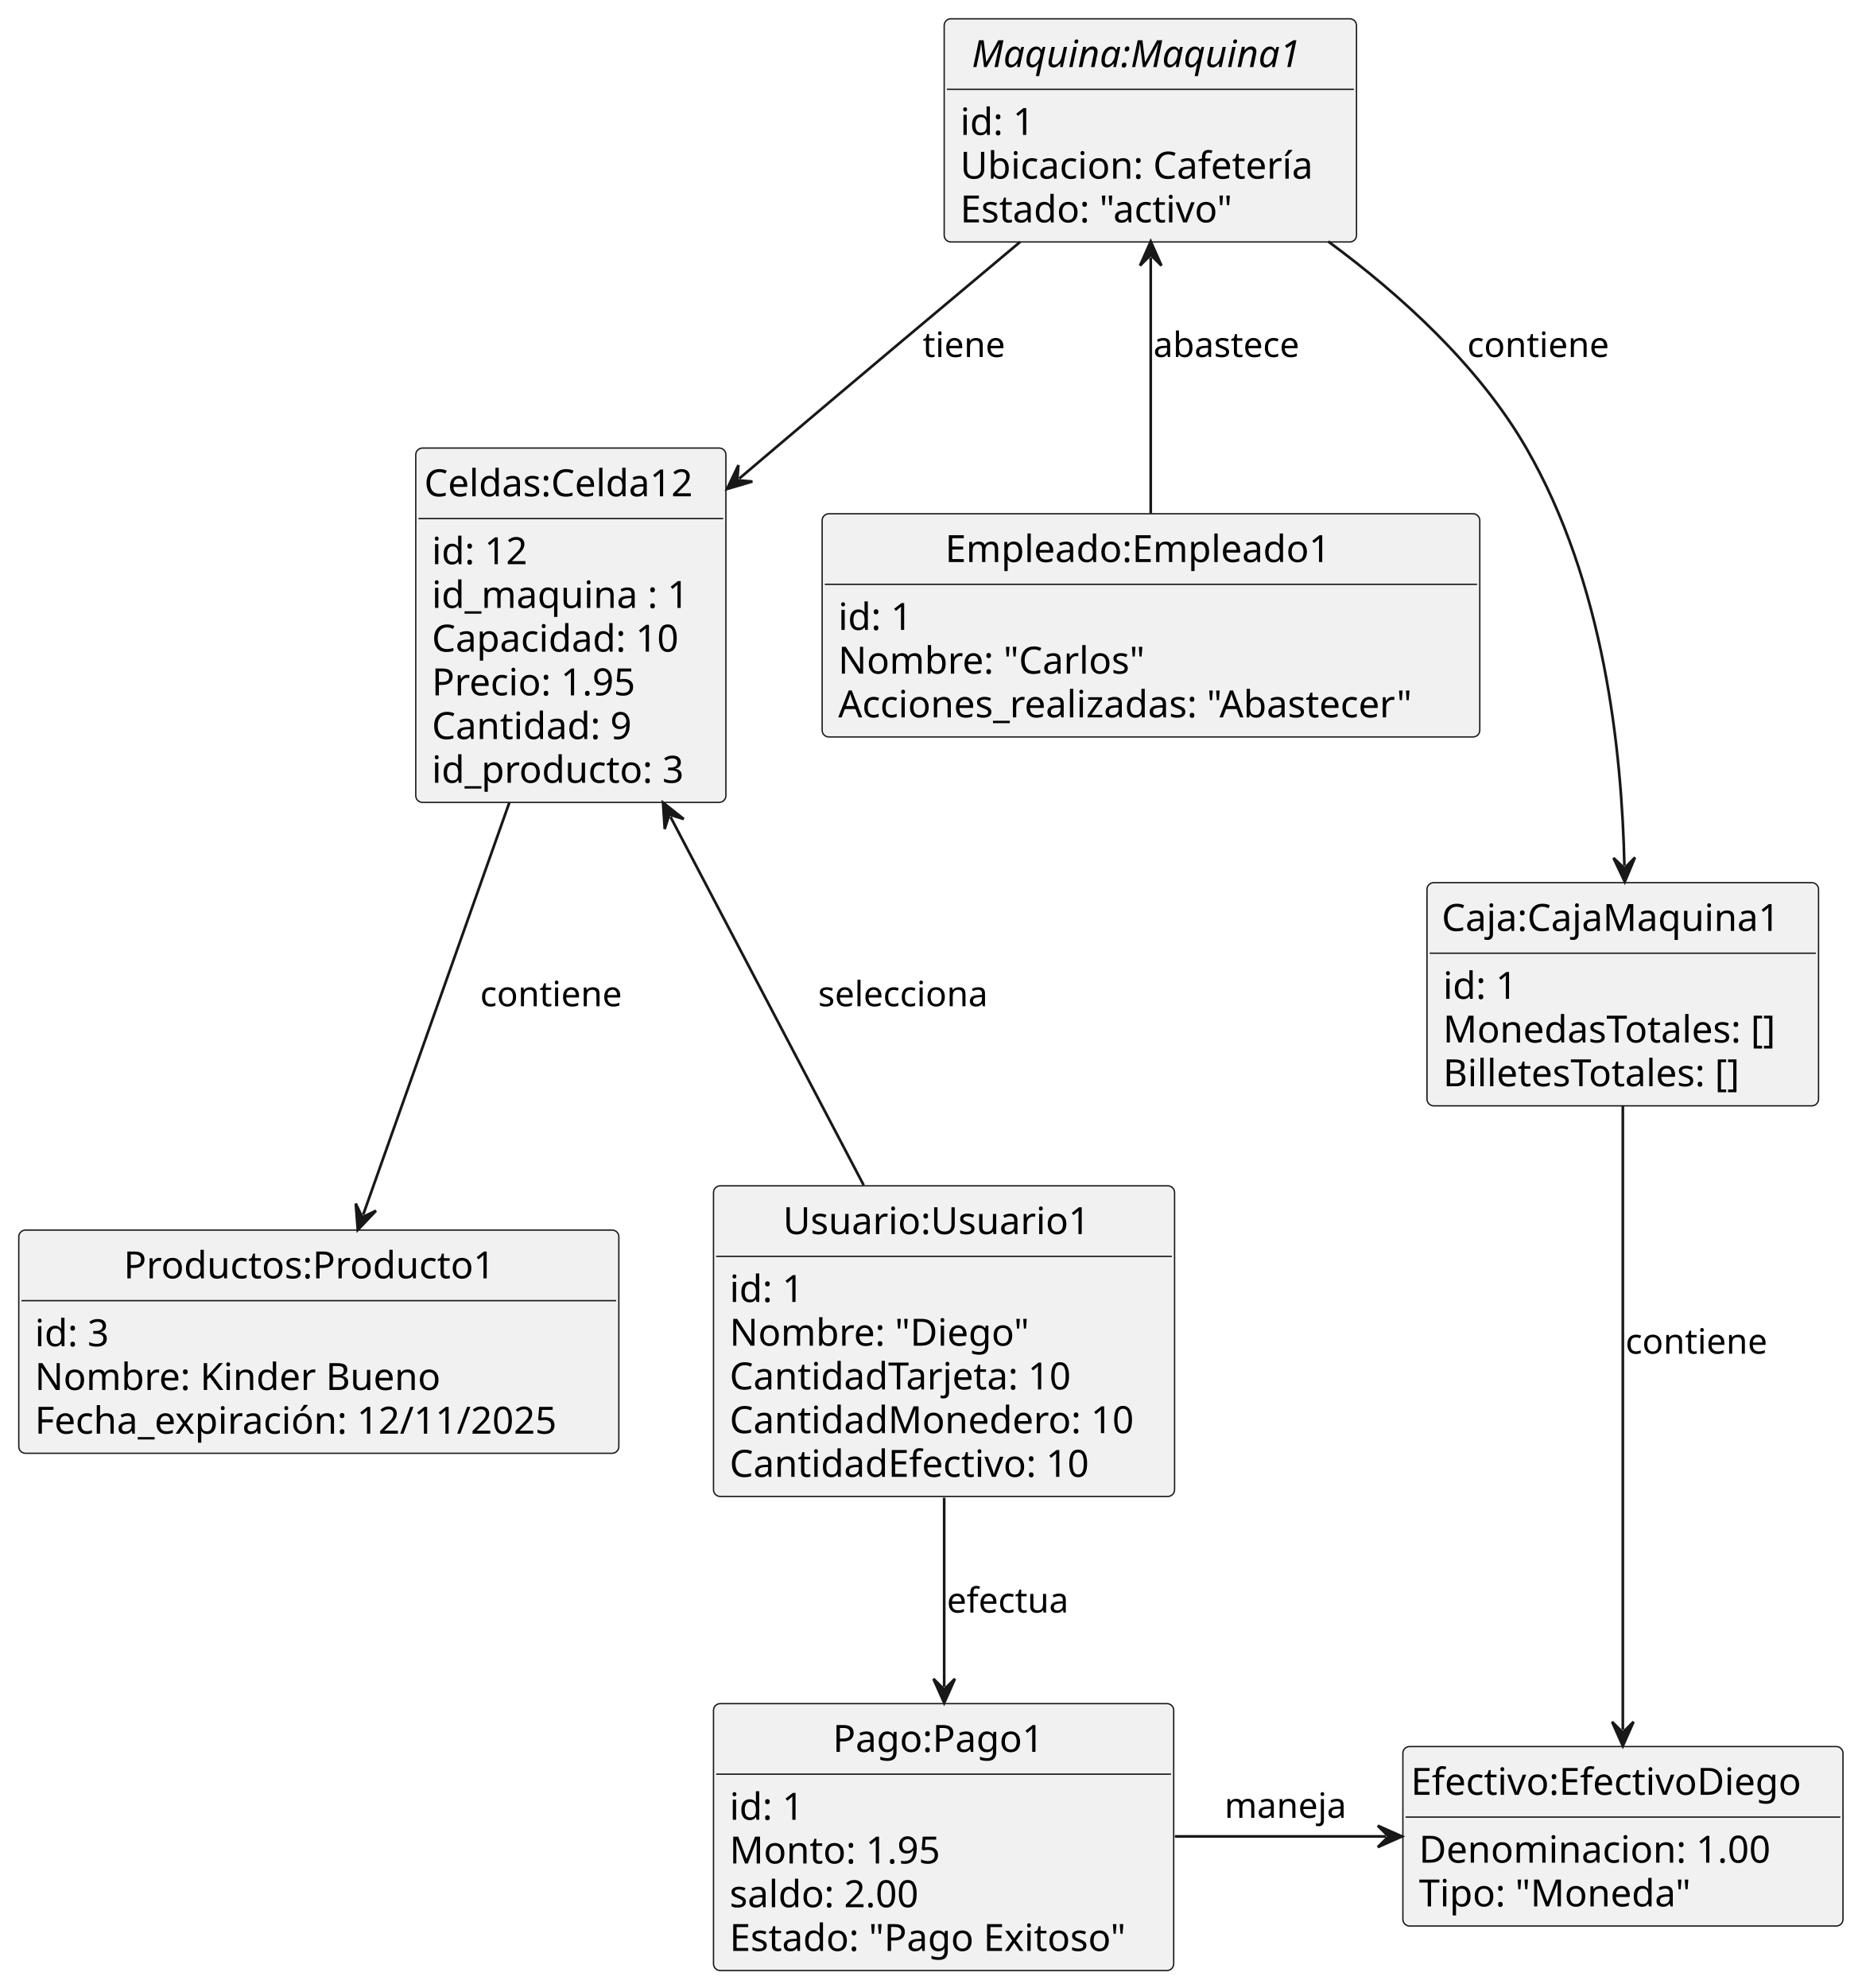
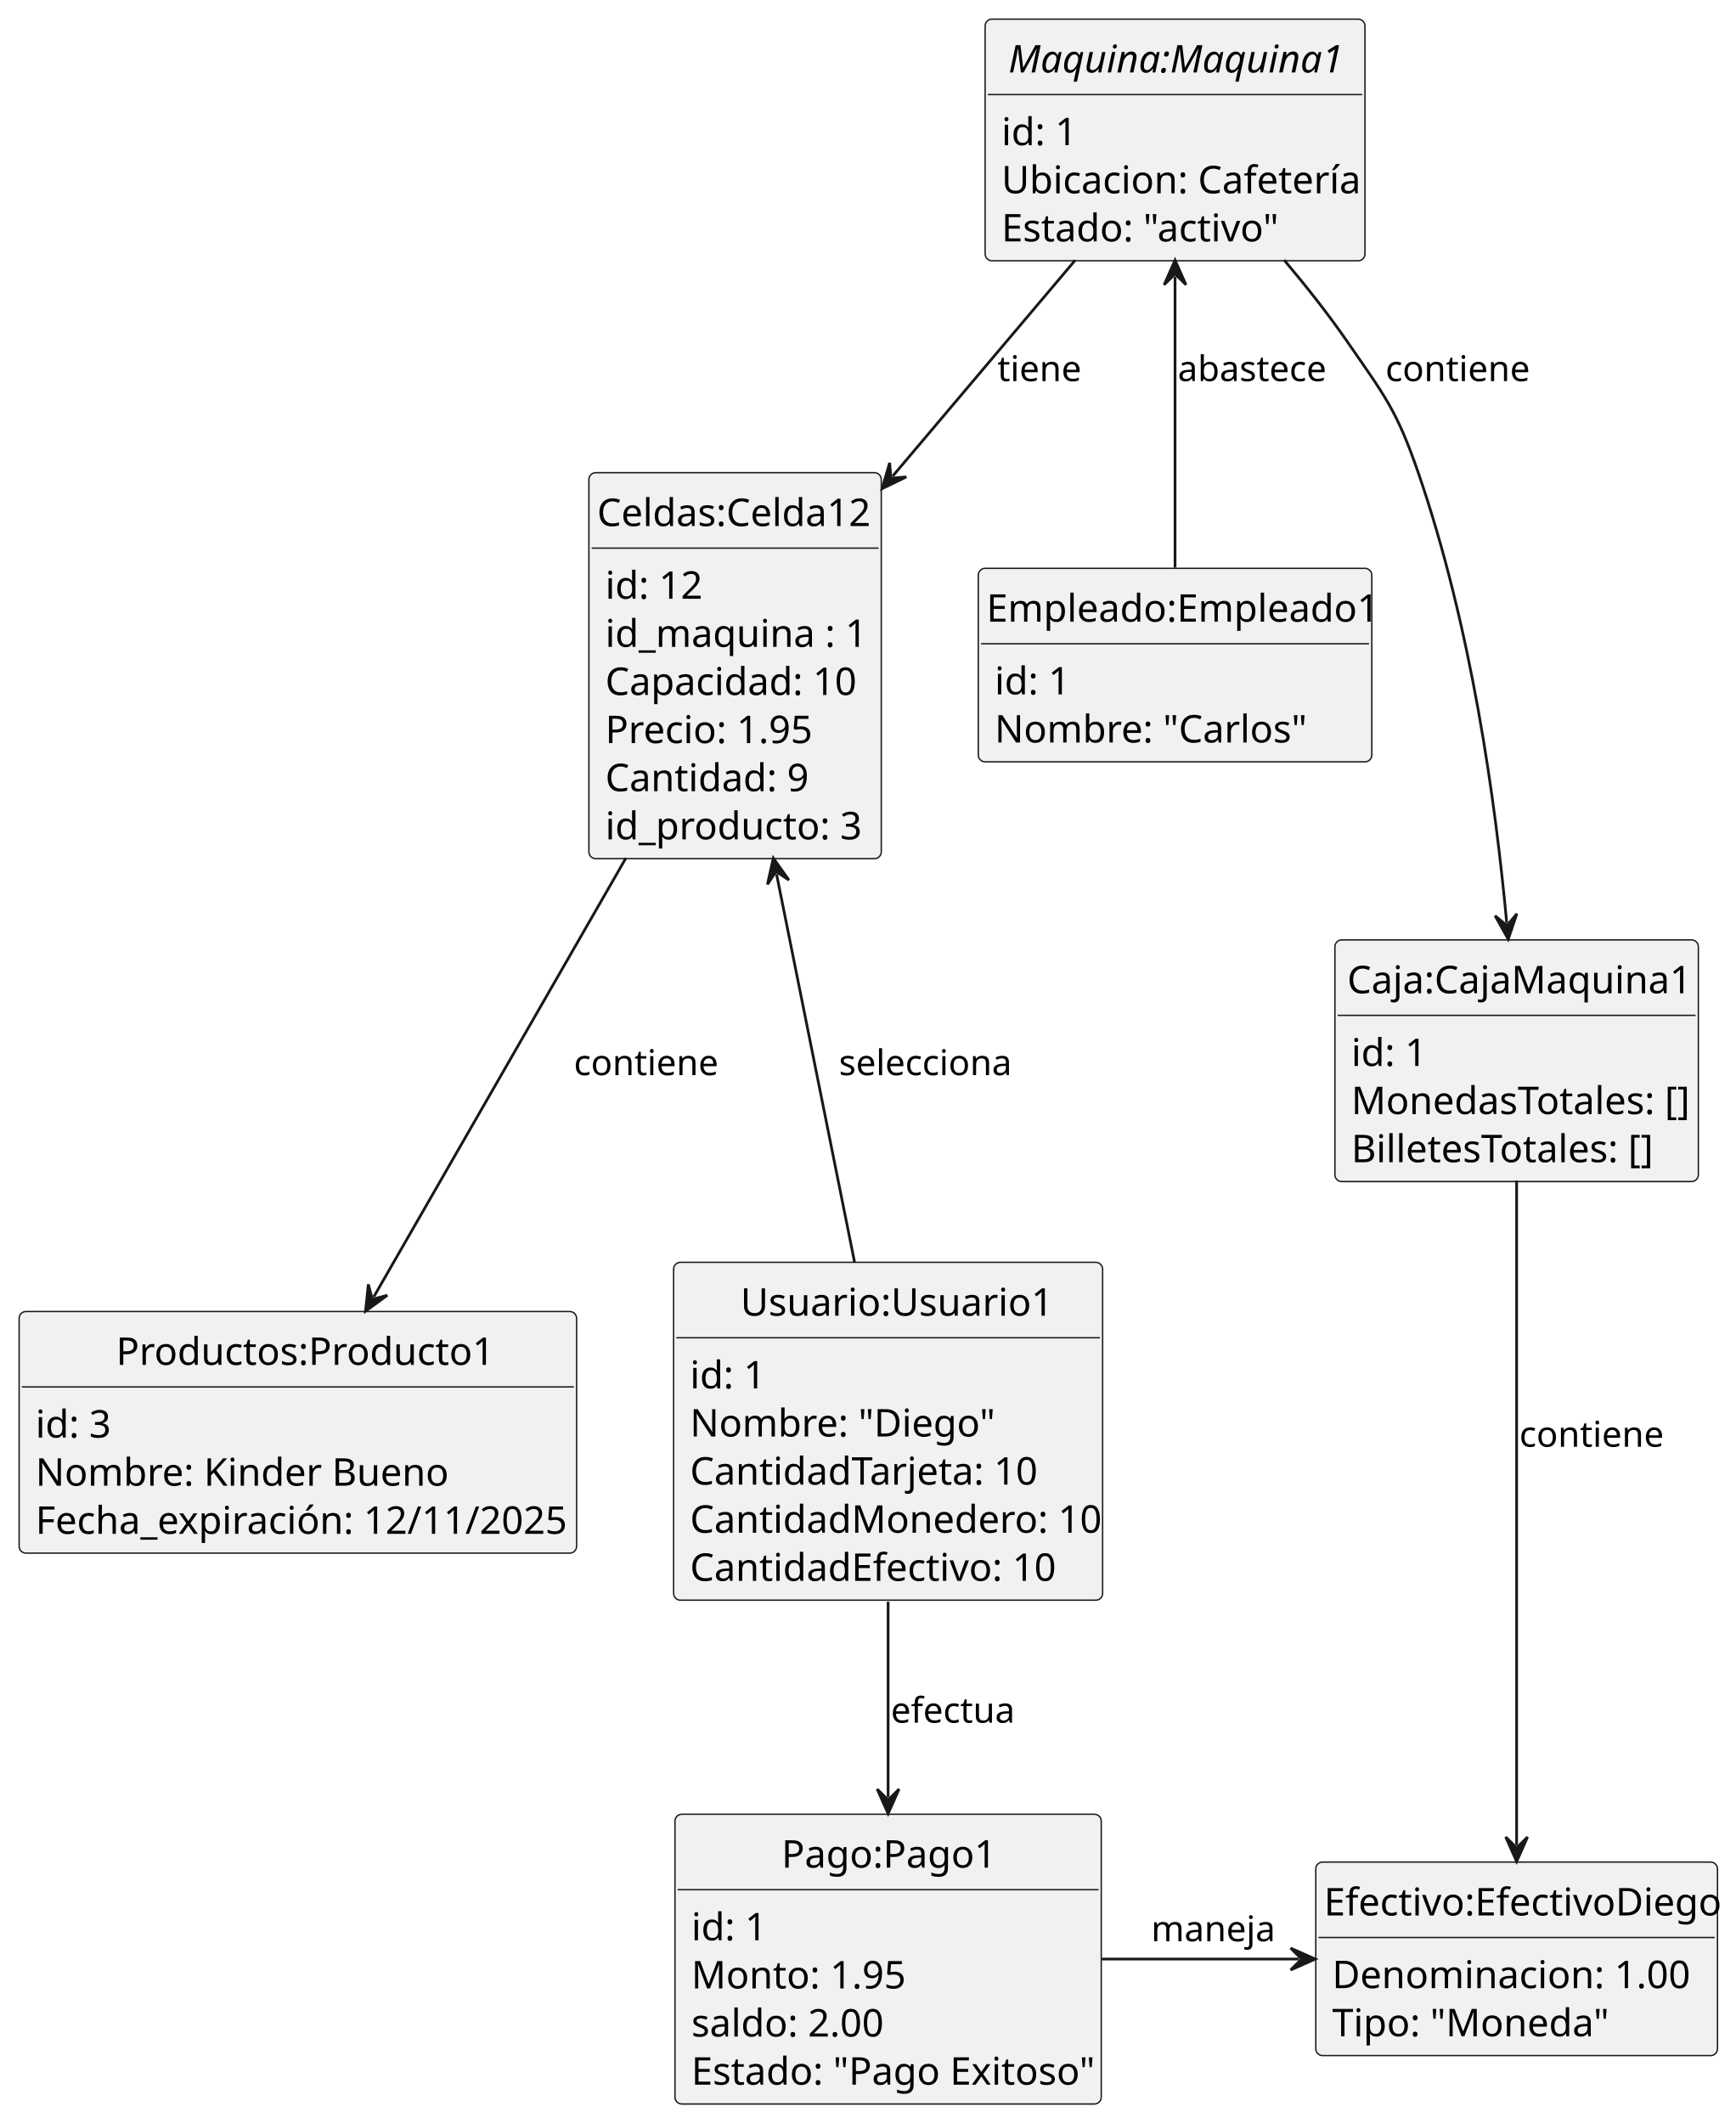
- <svg xmlns="http://www.w3.org/2000/svg" contentStyleType="text/css" data-diagram-type="CLASS" height="741px" preserveAspectRatio="none" style="width:694px;height:741px;background:#FFFFFF;" version="1.1" viewBox="0 0 694 741" width="694px" zoomAndPan="magnify">
+ <svg xmlns="http://www.w3.org/2000/svg" contentStyleType="text/css" height="777px" preserveAspectRatio="none" style="width:635px;height:777px;background:#FFFFFF;" version="1.1" viewBox="0 0 635 777" width="635px" zoomAndPan="magnify">
  <defs />
  <g>
    <g id="elem_Maquina:Maquina1">
-       <rect codeLine="3" fill="#F1F1F1" height="83.188" id="Maquina:Maquina1" rx="2.5" ry="2.5" style="stroke:#181818;stroke-width:0.5;" width="153.716" x="352" y="7" />
-       <text fill="#000000" font-family="sans-serif" font-size="14" font-style="italic" lengthAdjust="spacing" textLength="133.144" x="362.286" y="24.995">Maquina:Maquina1</text>
-       <line style="stroke:#181818;stroke-width:0.5;" x1="353" x2="504.716" y1="33.297" y2="33.297" />
-       <text fill="#000000" font-family="sans-serif" font-size="14" lengthAdjust="spacing" textLength="30.851" x="358" y="50.292">id: 1</text>
-       <text fill="#000000" font-family="sans-serif" font-size="14" lengthAdjust="spacing" textLength="141.716" x="358" y="66.589">Ubicacion: Cafetería</text>
-       <text fill="#000000" font-family="sans-serif" font-size="14" lengthAdjust="spacing" textLength="112.212" x="358" y="82.886">Estado: "activo"</text>
+       <rect codeLine="3" fill="#F1F1F1" height="88.438" id="Maquina:Maquina1" rx="2.5" ry="2.5" style="stroke:#181818;stroke-width:0.5;" width="139" x="360.5" y="7" />
+       <text fill="#000000" font-family="sans-serif" font-size="14" font-style="italic" lengthAdjust="spacing" textLength="122" x="369" y="26.533">Maquina:Maquina1</text>
+       <line style="stroke:#181818;stroke-width:0.5;" x1="361.5" x2="498.5" y1="34.609" y2="34.609" />
+       <text fill="#000000" font-family="sans-serif" font-size="14" lengthAdjust="spacing" textLength="27" x="366.5" y="53.143">id: 1</text>
+       <text fill="#000000" font-family="sans-serif" font-size="14" lengthAdjust="spacing" textLength="127" x="366.5" y="70.752">Ubicacion: Cafetería</text>
+       <text fill="#000000" font-family="sans-serif" font-size="14" lengthAdjust="spacing" textLength="99" x="366.5" y="88.361">Estado: "activo"</text>
    </g>
    <g id="elem_Celdas:Celda12">
-       <rect codeLine="9" fill="#F1F1F1" height="132.078" id="Celdas:Celda12" rx="2.5" ry="2.5" style="stroke:#181818;stroke-width:0.5;" width="115.619" x="155" y="167" />
-       <text fill="#000000" font-family="sans-serif" font-size="14" lengthAdjust="spacing" textLength="109.314" x="158.153" y="184.995">Celdas:Celda12</text>
-       <line style="stroke:#181818;stroke-width:0.5;" x1="156" x2="269.619" y1="193.297" y2="193.297" />
-       <text fill="#000000" font-family="sans-serif" font-size="14" lengthAdjust="spacing" textLength="39.758" x="161" y="210.292">id: 12</text>
-       <text fill="#000000" font-family="sans-serif" font-size="14" lengthAdjust="spacing" textLength="103.619" x="161" y="226.589">id_maquina : 1</text>
-       <text fill="#000000" font-family="sans-serif" font-size="14" lengthAdjust="spacing" textLength="100.741" x="161" y="242.886">Capacidad: 10</text>
-       <text fill="#000000" font-family="sans-serif" font-size="14" lengthAdjust="spacing" textLength="83.303" x="161" y="259.183">Precio: 1.95</text>
-       <text fill="#000000" font-family="sans-serif" font-size="14" lengthAdjust="spacing" textLength="81.033" x="161" y="275.479">Cantidad: 9</text>
-       <text fill="#000000" font-family="sans-serif" font-size="14" lengthAdjust="spacing" textLength="100.57" x="161" y="291.776">id_producto: 3</text>
+       <rect codeLine="9" fill="#F1F1F1" height="141.266" id="Celdas:Celda12" rx="2.5" ry="2.5" style="stroke:#181818;stroke-width:0.5;" width="107" x="215.5" y="173" />
+       <text fill="#000000" font-family="sans-serif" font-size="14" lengthAdjust="spacing" textLength="101" x="218.5" y="192.533">Celdas:Celda12</text>
+       <line style="stroke:#181818;stroke-width:0.5;" x1="216.5" x2="321.5" y1="200.609" y2="200.609" />
+       <text fill="#000000" font-family="sans-serif" font-size="14" lengthAdjust="spacing" textLength="35" x="221.5" y="219.143">id: 12</text>
+       <text fill="#000000" font-family="sans-serif" font-size="14" lengthAdjust="spacing" textLength="93" x="221.5" y="236.752">id_maquina : 1</text>
+       <text fill="#000000" font-family="sans-serif" font-size="14" lengthAdjust="spacing" textLength="92" x="221.5" y="254.361">Capacidad: 10</text>
+       <text fill="#000000" font-family="sans-serif" font-size="14" lengthAdjust="spacing" textLength="76" x="221.5" y="271.971">Precio: 1.95</text>
+       <text fill="#000000" font-family="sans-serif" font-size="14" lengthAdjust="spacing" textLength="73" x="221.5" y="289.58">Cantidad: 9</text>
+       <text fill="#000000" font-family="sans-serif" font-size="14" lengthAdjust="spacing" textLength="91" x="221.5" y="307.19">id_producto: 3</text>
    </g>
    <g id="elem_Productos:Producto1">
-       <rect codeLine="18" fill="#F1F1F1" height="83.188" id="Productos:Producto1" rx="2.5" ry="2.5" style="stroke:#181818;stroke-width:0.5;" width="223.709" x="7" y="458.5" />
-       <text fill="#000000" font-family="sans-serif" font-size="14" lengthAdjust="spacing" textLength="145.469" x="46.12" y="476.495">Productos:Producto1</text>
-       <line style="stroke:#181818;stroke-width:0.5;" x1="8" x2="229.709" y1="484.797" y2="484.797" />
-       <text fill="#000000" font-family="sans-serif" font-size="14" lengthAdjust="spacing" textLength="30.851" x="13" y="501.792">id: 3</text>
-       <text fill="#000000" font-family="sans-serif" font-size="14" lengthAdjust="spacing" textLength="159.277" x="13" y="518.089">Nombre: Kinder Bueno</text>
-       <text fill="#000000" font-family="sans-serif" font-size="14" lengthAdjust="spacing" textLength="211.709" x="13" y="534.386">Fecha_expiración: 12/11/2025</text>
+       <rect codeLine="18" fill="#F1F1F1" height="88.438" id="Productos:Producto1" rx="2.5" ry="2.5" style="stroke:#181818;stroke-width:0.5;" width="204" x="7" y="480" />
+       <text fill="#000000" font-family="sans-serif" font-size="14" lengthAdjust="spacing" textLength="133" x="42.5" y="499.533">Productos:Producto1</text>
+       <line style="stroke:#181818;stroke-width:0.5;" x1="8" x2="210" y1="507.609" y2="507.609" />
+       <text fill="#000000" font-family="sans-serif" font-size="14" lengthAdjust="spacing" textLength="27" x="13" y="526.143">id: 3</text>
+       <text fill="#000000" font-family="sans-serif" font-size="14" lengthAdjust="spacing" textLength="143" x="13" y="543.752">Nombre: Kinder Bueno</text>
+       <text fill="#000000" font-family="sans-serif" font-size="14" lengthAdjust="spacing" textLength="192" x="13" y="561.361">Fecha_expiración: 12/11/2025</text>
    </g>
    <g id="elem_Usuario:Usuario1">
-       <rect codeLine="25" fill="#F1F1F1" height="115.781" id="Usuario:Usuario1" rx="2.5" ry="2.5" style="stroke:#181818;stroke-width:0.5;" width="171.893" x="266" y="442" />
-       <text fill="#000000" font-family="sans-serif" font-size="14" lengthAdjust="spacing" textLength="120.032" x="291.93" y="459.995">Usuario:Usuario1</text>
-       <line style="stroke:#181818;stroke-width:0.5;" x1="267" x2="436.893" y1="468.297" y2="468.297" />
-       <text fill="#000000" font-family="sans-serif" font-size="14" lengthAdjust="spacing" textLength="30.851" x="272" y="485.292">id: 1</text>
-       <text fill="#000000" font-family="sans-serif" font-size="14" lengthAdjust="spacing" textLength="118.713" x="272" y="501.589">Nombre: "Diego"</text>
-       <text fill="#000000" font-family="sans-serif" font-size="14" lengthAdjust="spacing" textLength="139.398" x="272" y="517.886">CantidadTarjeta: 10</text>
-       <text fill="#000000" font-family="sans-serif" font-size="14" lengthAdjust="spacing" textLength="159.893" x="272" y="534.183">CantidadMonedero: 10</text>
-       <text fill="#000000" font-family="sans-serif" font-size="14" lengthAdjust="spacing" textLength="146.255" x="272" y="550.48">CantidadEfectivo: 10</text>
+       <rect codeLine="25" fill="#F1F1F1" height="123.656" id="Usuario:Usuario1" rx="2.5" ry="2.5" style="stroke:#181818;stroke-width:0.5;" width="157" x="246.5" y="462" />
+       <text fill="#000000" font-family="sans-serif" font-size="14" lengthAdjust="spacing" textLength="108" x="271" y="481.533">Usuario:Usuario1</text>
+       <line style="stroke:#181818;stroke-width:0.5;" x1="247.5" x2="402.5" y1="489.609" y2="489.609" />
+       <text fill="#000000" font-family="sans-serif" font-size="14" lengthAdjust="spacing" textLength="27" x="252.5" y="508.143">id: 1</text>
+       <text fill="#000000" font-family="sans-serif" font-size="14" lengthAdjust="spacing" textLength="104" x="252.5" y="525.752">Nombre: "Diego"</text>
+       <text fill="#000000" font-family="sans-serif" font-size="14" lengthAdjust="spacing" textLength="126" x="252.5" y="543.361">CantidadTarjeta: 10</text>
+       <text fill="#000000" font-family="sans-serif" font-size="14" lengthAdjust="spacing" textLength="145" x="252.5" y="560.971">CantidadMonedero: 10</text>
+       <text fill="#000000" font-family="sans-serif" font-size="14" lengthAdjust="spacing" textLength="131" x="252.5" y="578.58">CantidadEfectivo: 10</text>
    </g>
    <g id="elem_Pago:Pago1">
-       <rect codeLine="34" fill="#F1F1F1" height="99.484" id="Pago:Pago1" rx="2.5" ry="2.5" style="stroke:#181818;stroke-width:0.5;" width="171.565" x="266" y="635" />
-       <text fill="#000000" font-family="sans-serif" font-size="14" lengthAdjust="spacing" textLength="82.571" x="310.497" y="652.995">Pago:Pago1</text>
-       <line style="stroke:#181818;stroke-width:0.5;" x1="267" x2="436.565" y1="661.297" y2="661.297" />
-       <text fill="#000000" font-family="sans-serif" font-size="14" lengthAdjust="spacing" textLength="30.851" x="272" y="678.292">id: 1</text>
-       <text fill="#000000" font-family="sans-serif" font-size="14" lengthAdjust="spacing" textLength="83.911" x="272" y="694.589">Monto: 1.95</text>
-       <text fill="#000000" font-family="sans-serif" font-size="14" lengthAdjust="spacing" textLength="77.554" x="272" y="710.886">saldo: 2.00</text>
-       <text fill="#000000" font-family="sans-serif" font-size="14" lengthAdjust="spacing" textLength="159.565" x="272" y="727.183">Estado: "Pago Exitoso"</text>
+       <rect codeLine="34" fill="#F1F1F1" height="106.047" id="Pago:Pago1" rx="2.5" ry="2.5" style="stroke:#181818;stroke-width:0.5;" width="156" x="247" y="664" />
+       <text fill="#000000" font-family="sans-serif" font-size="14" lengthAdjust="spacing" textLength="78" x="286" y="683.533">Pago:Pago1</text>
+       <line style="stroke:#181818;stroke-width:0.5;" x1="248" x2="402" y1="691.609" y2="691.609" />
+       <text fill="#000000" font-family="sans-serif" font-size="14" lengthAdjust="spacing" textLength="27" x="253" y="710.143">id: 1</text>
+       <text fill="#000000" font-family="sans-serif" font-size="14" lengthAdjust="spacing" textLength="75" x="253" y="727.752">Monto: 1.95</text>
+       <text fill="#000000" font-family="sans-serif" font-size="14" lengthAdjust="spacing" textLength="70" x="253" y="745.361">saldo: 2.00</text>
+       <text fill="#000000" font-family="sans-serif" font-size="14" lengthAdjust="spacing" textLength="144" x="253" y="762.971">Estado: "Pago Exitoso"</text>
    </g>
    <g id="elem_Empleado:Empleado1">
-       <rect codeLine="41" fill="#F1F1F1" height="83.188" id="Empleado:Empleado1" rx="2.5" ry="2.5" style="stroke:#181818;stroke-width:0.5;" width="245.174" x="306.5" y="191.5" />
-       <text fill="#000000" font-family="sans-serif" font-size="14" lengthAdjust="spacing" textLength="153.433" x="352.371" y="209.495">Empleado:Empleado1</text>
-       <line style="stroke:#181818;stroke-width:0.5;" x1="307.5" x2="550.674" y1="217.797" y2="217.797" />
-       <text fill="#000000" font-family="sans-serif" font-size="14" lengthAdjust="spacing" textLength="30.851" x="312.5" y="234.792">id: 1</text>
-       <text fill="#000000" font-family="sans-serif" font-size="14" lengthAdjust="spacing" textLength="121.837" x="312.5" y="251.089">Nombre: "Carlos"</text>
-       <text fill="#000000" font-family="sans-serif" font-size="14" lengthAdjust="spacing" textLength="233.174" x="312.5" y="267.386">Acciones_realizadas: "Abastecer"</text>
+       <rect codeLine="41" fill="#F1F1F1" height="70.828" id="Empleado:Empleado1" rx="2.5" ry="2.5" style="stroke:#181818;stroke-width:0.5;" width="144" x="358" y="208" />
+       <text fill="#000000" font-family="sans-serif" font-size="14" lengthAdjust="spacing" textLength="138" x="361" y="227.533">Empleado:Empleado1</text>
+       <line style="stroke:#181818;stroke-width:0.5;" x1="359" x2="501" y1="235.609" y2="235.609" />
+       <text fill="#000000" font-family="sans-serif" font-size="14" lengthAdjust="spacing" textLength="27" x="364" y="254.143">id: 1</text>
+       <text fill="#000000" font-family="sans-serif" font-size="14" lengthAdjust="spacing" textLength="108" x="364" y="271.752">Nombre: "Carlos"</text>
    </g>
    <g id="elem_Caja:CajaMaquina1">
-       <rect codeLine="48" fill="#F1F1F1" height="83.188" id="Caja:CajaMaquina1" rx="2.5" ry="2.5" style="stroke:#181818;stroke-width:0.5;" width="145.964" x="532" y="329" />
-       <text fill="#000000" font-family="sans-serif" font-size="14" lengthAdjust="spacing" textLength="135.03" x="537.467" y="346.995">Caja:CajaMaquina1</text>
-       <line style="stroke:#181818;stroke-width:0.5;" x1="533" x2="676.964" y1="355.297" y2="355.297" />
-       <text fill="#000000" font-family="sans-serif" font-size="14" lengthAdjust="spacing" textLength="30.851" x="538" y="372.292">id: 1</text>
-       <text fill="#000000" font-family="sans-serif" font-size="14" lengthAdjust="spacing" textLength="133.964" x="538" y="388.589">MonedasTotales: []</text>
-       <text fill="#000000" font-family="sans-serif" font-size="14" lengthAdjust="spacing" textLength="122.356" x="538" y="404.886">BilletesTotales: []</text>
+       <rect codeLine="47" fill="#F1F1F1" height="88.438" id="Caja:CajaMaquina1" rx="2.5" ry="2.5" style="stroke:#181818;stroke-width:0.5;" width="133" x="488.5" y="344" />
+       <text fill="#000000" font-family="sans-serif" font-size="14" lengthAdjust="spacing" textLength="124" x="493" y="363.533">Caja:CajaMaquina1</text>
+       <line style="stroke:#181818;stroke-width:0.5;" x1="489.5" x2="620.5" y1="371.609" y2="371.609" />
+       <text fill="#000000" font-family="sans-serif" font-size="14" lengthAdjust="spacing" textLength="27" x="494.5" y="390.143">id: 1</text>
+       <text fill="#000000" font-family="sans-serif" font-size="14" lengthAdjust="spacing" textLength="121" x="494.5" y="407.752">MonedasTotales: []</text>
+       <text fill="#000000" font-family="sans-serif" font-size="14" lengthAdjust="spacing" textLength="108" x="494.5" y="425.361">BilletesTotales: []</text>
    </g>
    <g id="elem_Efectivo:EfectivoDiego">
-       <rect codeLine="54" fill="#F1F1F1" height="66.891" id="Efectivo:EfectivoDiego" rx="2.5" ry="2.5" style="stroke:#181818;stroke-width:0.5;" width="164.081" x="523" y="651" />
-       <text fill="#000000" font-family="sans-serif" font-size="14" lengthAdjust="spacing" textLength="158.081" x="526" y="668.995">Efectivo:EfectivoDiego</text>
-       <line style="stroke:#181818;stroke-width:0.5;" x1="524" x2="686.081" y1="677.297" y2="677.297" />
-       <text fill="#000000" font-family="sans-serif" font-size="14" lengthAdjust="spacing" textLength="141.176" x="529" y="694.292">Denominacion: 1.00</text>
-       <text fill="#000000" font-family="sans-serif" font-size="14" lengthAdjust="spacing" textLength="107.536" x="529" y="710.589">Tipo: "Moneda"</text>
+       <rect codeLine="53" fill="#F1F1F1" height="70.828" id="Efectivo:EfectivoDiego" rx="2.5" ry="2.5" style="stroke:#181818;stroke-width:0.5;" width="147" x="481.5" y="681.5" />
+       <text fill="#000000" font-family="sans-serif" font-size="14" lengthAdjust="spacing" textLength="141" x="484.5" y="701.033">Efectivo:EfectivoDiego</text>
+       <line style="stroke:#181818;stroke-width:0.5;" x1="482.5" x2="627.5" y1="709.109" y2="709.109" />
+       <text fill="#000000" font-family="sans-serif" font-size="14" lengthAdjust="spacing" textLength="126" x="487.5" y="727.643">Denominacion: 1.00</text>
+       <text fill="#000000" font-family="sans-serif" font-size="14" lengthAdjust="spacing" textLength="97" x="487.5" y="745.252">Tipo: "Moneda"</text>
    </g>
    <g id="link_Maquina:Maquina1_Celdas:Celda12">
-       <path codeLine="61" d="M380.31,90.17 C353.35,112.74 319.26,141.36 289,167 C283.17,171.94 281.668,173.21 275.608,178.37 " fill="transparent" id="Maquina:Maquina1-to-Celdas:Celda12" style="stroke:#181818;stroke-width:1;" />
-       <polygon fill="#181818" points="271.04,182.26,280.486,179.471,274.847,179.018,275.299,173.38,271.04,182.26" style="stroke:#181818;stroke-width:1;" />
-       <text fill="#000000" font-family="sans-serif" font-size="13" lengthAdjust="spacing" textLength="32.944" x="344" y="133.067">tiene</text>
+       <path codeLine="60" d="M393.47,95.23 C372.59,119.93 349.904,146.778 326.673,174.258 " fill="none" id="Maquina:Maquina1-to-Celdas:Celda12" style="stroke:#181818;stroke-width:1.0;" />
+       <polygon fill="#181818" points="322.8,178.84,331.665,174.549,326.028,175.022,325.555,169.384,322.8,178.84" style="stroke:#181818;stroke-width:1.0;" />
+       <text fill="#000000" font-family="sans-serif" font-size="13" lengthAdjust="spacing" textLength="28" x="365" y="139.495">tiene</text>
    </g>
    <g id="link_Celdas:Celda12_Productos:Producto1">
-       <path codeLine="62" d="M189.88,299.17 C172.22,348.97 150.426,410.415 135.396,452.775 " fill="transparent" id="Celdas:Celda12-to-Productos:Producto1" style="stroke:#181818;stroke-width:1;" />
-       <polygon fill="#181818" points="133.39,458.43,140.169,451.286,135.062,453.718,132.63,448.611,133.39,458.43" style="stroke:#181818;stroke-width:1;" />
-       <text fill="#000000" font-family="sans-serif" font-size="13" lengthAdjust="spacing" textLength="56.285" x="179" y="375.067">contiene</text>
+       <path codeLine="61" d="M229.04,314.06 C199.14,366.1 162.179,430.427 136.759,474.677 " fill="none" id="Celdas:Celda12-to-Productos:Producto1" style="stroke:#181818;stroke-width:1.0;" />
+       <polygon fill="#181818" points="133.77,479.88,141.721,474.068,136.261,475.545,134.785,470.084,133.77,479.88" style="stroke:#181818;stroke-width:1.0;" />
+       <text fill="#000000" font-family="sans-serif" font-size="13" lengthAdjust="spacing" textLength="49" x="210" y="393.495">contiene</text>
    </g>
    <g id="link_Celdas:Celda12_Usuario:Usuario1">
-       <path codeLine="63" d="M249.967,304.483 C272.877,348.153 299.97,399.81 321.97,441.74 " fill="transparent" id="Celdas:Celda12-backto-Usuario:Usuario1" style="stroke:#181818;stroke-width:1;" />
-       <polygon fill="#181818" points="247.18,299.17,247.819,308.998,249.503,303.598,254.903,305.282,247.18,299.17" style="stroke:#181818;stroke-width:1;" />
-       <text fill="#000000" font-family="sans-serif" font-size="13" lengthAdjust="spacing" textLength="68.447" x="305" y="375.067">selecciona</text>
+       <path codeLine="62" d="M284.172,319.942 C293.302,365.372 303.94,418.26 312.71,461.9 " fill="none" id="Celdas:Celda12-backto-Usuario:Usuario1" style="stroke:#181818;stroke-width:1.0;" />
+       <polygon fill="#181818" points="282.99,314.06,280.842,323.672,283.975,318.962,288.685,322.096,282.99,314.06" style="stroke:#181818;stroke-width:1.0;" />
+       <text fill="#000000" font-family="sans-serif" font-size="13" lengthAdjust="spacing" textLength="62" x="307" y="393.495">selecciona</text>
    </g>
    <g id="link_Usuario:Usuario1_Pago:Pago1">
-       <path codeLine="64" d="M352,558.24 C352,582.81 352,605.21 352,628.75 " fill="transparent" id="Usuario:Usuario1-to-Pago:Pago1" style="stroke:#181818;stroke-width:1;" />
-       <polygon fill="#181818" points="352,634.75,356,625.75,352,629.75,348,625.75,352,634.75" style="stroke:#181818;stroke-width:1;" />
-       <text fill="#000000" font-family="sans-serif" font-size="13" lengthAdjust="spacing" textLength="49.023" x="353" y="601.067">efectua</text>
+       <path codeLine="63" d="M325,586.22 C325,611.21 325,633.81 325,657.79 " fill="none" id="Usuario:Usuario1-to-Pago:Pago1" style="stroke:#181818;stroke-width:1.0;" />
+       <polygon fill="#181818" points="325,663.79,329,654.79,325,658.79,321,654.79,325,663.79" style="stroke:#181818;stroke-width:1.0;" />
+       <text fill="#000000" font-family="sans-serif" font-size="13" lengthAdjust="spacing" textLength="42" x="326" y="630.495">efectua</text>
    </g>
    <g id="link_Maquina:Maquina1_Empleado:Empleado1">
-       <path codeLine="65" d="M429,96 C429,126.14 429,161.11 429,191.3 " fill="transparent" id="Maquina:Maquina1-backto-Empleado:Empleado1" style="stroke:#181818;stroke-width:1;" />
-       <polygon fill="#181818" points="429,90,425,99,429,95,433,99,429,90" style="stroke:#181818;stroke-width:1;" />
-       <text fill="#000000" font-family="sans-serif" font-size="13" lengthAdjust="spacing" textLength="59.198" x="430" y="133.067">abastece</text>
+       <path codeLine="64" d="M430,101.23 C430,135.26 430,176.07 430,207.71 " fill="none" id="Maquina:Maquina1-backto-Empleado:Empleado1" style="stroke:#181818;stroke-width:1.0;" />
+       <polygon fill="#181818" points="430,95.23,426,104.23,430,100.23,434,104.23,430,95.23" style="stroke:#181818;stroke-width:1.0;" />
+       <text fill="#000000" font-family="sans-serif" font-size="13" lengthAdjust="spacing" textLength="53" x="431" y="139.495">abastece</text>
    </g>
    <g id="link_Pago:Pago1_Efectivo:EfectivoDiego">
-       <path codeLine="66" d="M438.01,684.5 C465.37,684.5 489.55,684.5 516.65,684.5 " fill="transparent" id="Pago:Pago1-to-Efectivo:EfectivoDiego" style="stroke:#181818;stroke-width:1;" />
-       <polygon fill="#181818" points="522.65,684.5,513.65,680.5,517.65,684.5,513.65,688.5,522.65,684.5" style="stroke:#181818;stroke-width:1;" />
-       <text fill="#000000" font-family="sans-serif" font-size="13" lengthAdjust="spacing" textLength="48.445" x="456.5" y="677.567">maneja</text>
+       <path codeLine="65" d="M403.19,717 C428.45,717 450.37,717 475.3,717 " fill="none" id="Pago:Pago1-to-Efectivo:EfectivoDiego" style="stroke:#181818;stroke-width:1.0;" />
+       <polygon fill="#181818" points="481.3,717,472.3,713,476.3,717,472.3,721,481.3,717" style="stroke:#181818;stroke-width:1.0;" />
+       <text fill="#000000" font-family="sans-serif" font-size="13" lengthAdjust="spacing" textLength="42" x="421.25" y="710.495">maneja</text>
    </g>
    <g id="link_Maquina:Maquina1_Caja:CajaMaquina1">
-       <path codeLine="67" d="M495.17,90 C522.19,109.9 551.21,136.23 569,167 C598.13,217.39 604.625,279.702 605.595,322.692 " fill="transparent" id="Maquina:Maquina1-to-Caja:CajaMaquina1" style="stroke:#181818;stroke-width:1;" />
-       <polygon fill="#181818" points="605.73,328.69,609.526,319.602,605.617,323.691,601.528,319.783,605.73,328.69" style="stroke:#181818;stroke-width:1;" />
-       <text fill="#000000" font-family="sans-serif" font-size="13" lengthAdjust="spacing" textLength="56.285" x="547" y="133.067">contiene</text>
+       <path codeLine="66" d="M469.91,95.16 C477.95,104.69 486.06,114.94 493,125 C506.78,144.97 511.1,150.06 519,173 C538.68,230.18 547.284,293.796 551.374,337.776 " fill="none" id="Maquina:Maquina1-to-Caja:CajaMaquina1" style="stroke:#181818;stroke-width:1.0;" />
+       <polygon fill="#181818" points="551.93,343.75,555.079,334.418,551.467,338.772,547.114,335.159,551.93,343.75" style="stroke:#181818;stroke-width:1.0;" />
+       <text fill="#000000" font-family="sans-serif" font-size="13" lengthAdjust="spacing" textLength="49" x="507" y="139.495">contiene</text>
    </g>
    <g id="link_Caja:CajaMaquina1_Efectivo:EfectivoDiego">
-       <path codeLine="68" d="M605,412.29 C605,474.89 605,587.42 605,644.78 " fill="transparent" id="Caja:CajaMaquina1-to-Efectivo:EfectivoDiego" style="stroke:#181818;stroke-width:1;" />
-       <polygon fill="#181818" points="605,650.78,609,641.78,605,645.78,601,641.78,605,650.78" style="stroke:#181818;stroke-width:1;" />
-       <text fill="#000000" font-family="sans-serif" font-size="13" lengthAdjust="spacing" textLength="56.285" x="606" y="504.567">contiene</text>
+       <path codeLine="67" d="M555,432.09 C555,497.64 555,615.15 555,675.31 " fill="none" id="Caja:CajaMaquina1-to-Efectivo:EfectivoDiego" style="stroke:#181818;stroke-width:1.0;" />
+       <polygon fill="#181818" points="555,681.31,559,672.31,555,676.31,551,672.31,555,681.31" style="stroke:#181818;stroke-width:1.0;" />
+       <text fill="#000000" font-family="sans-serif" font-size="13" lengthAdjust="spacing" textLength="49" x="556" y="529.495">contiene</text>
    </g>
  </g>
</svg>
